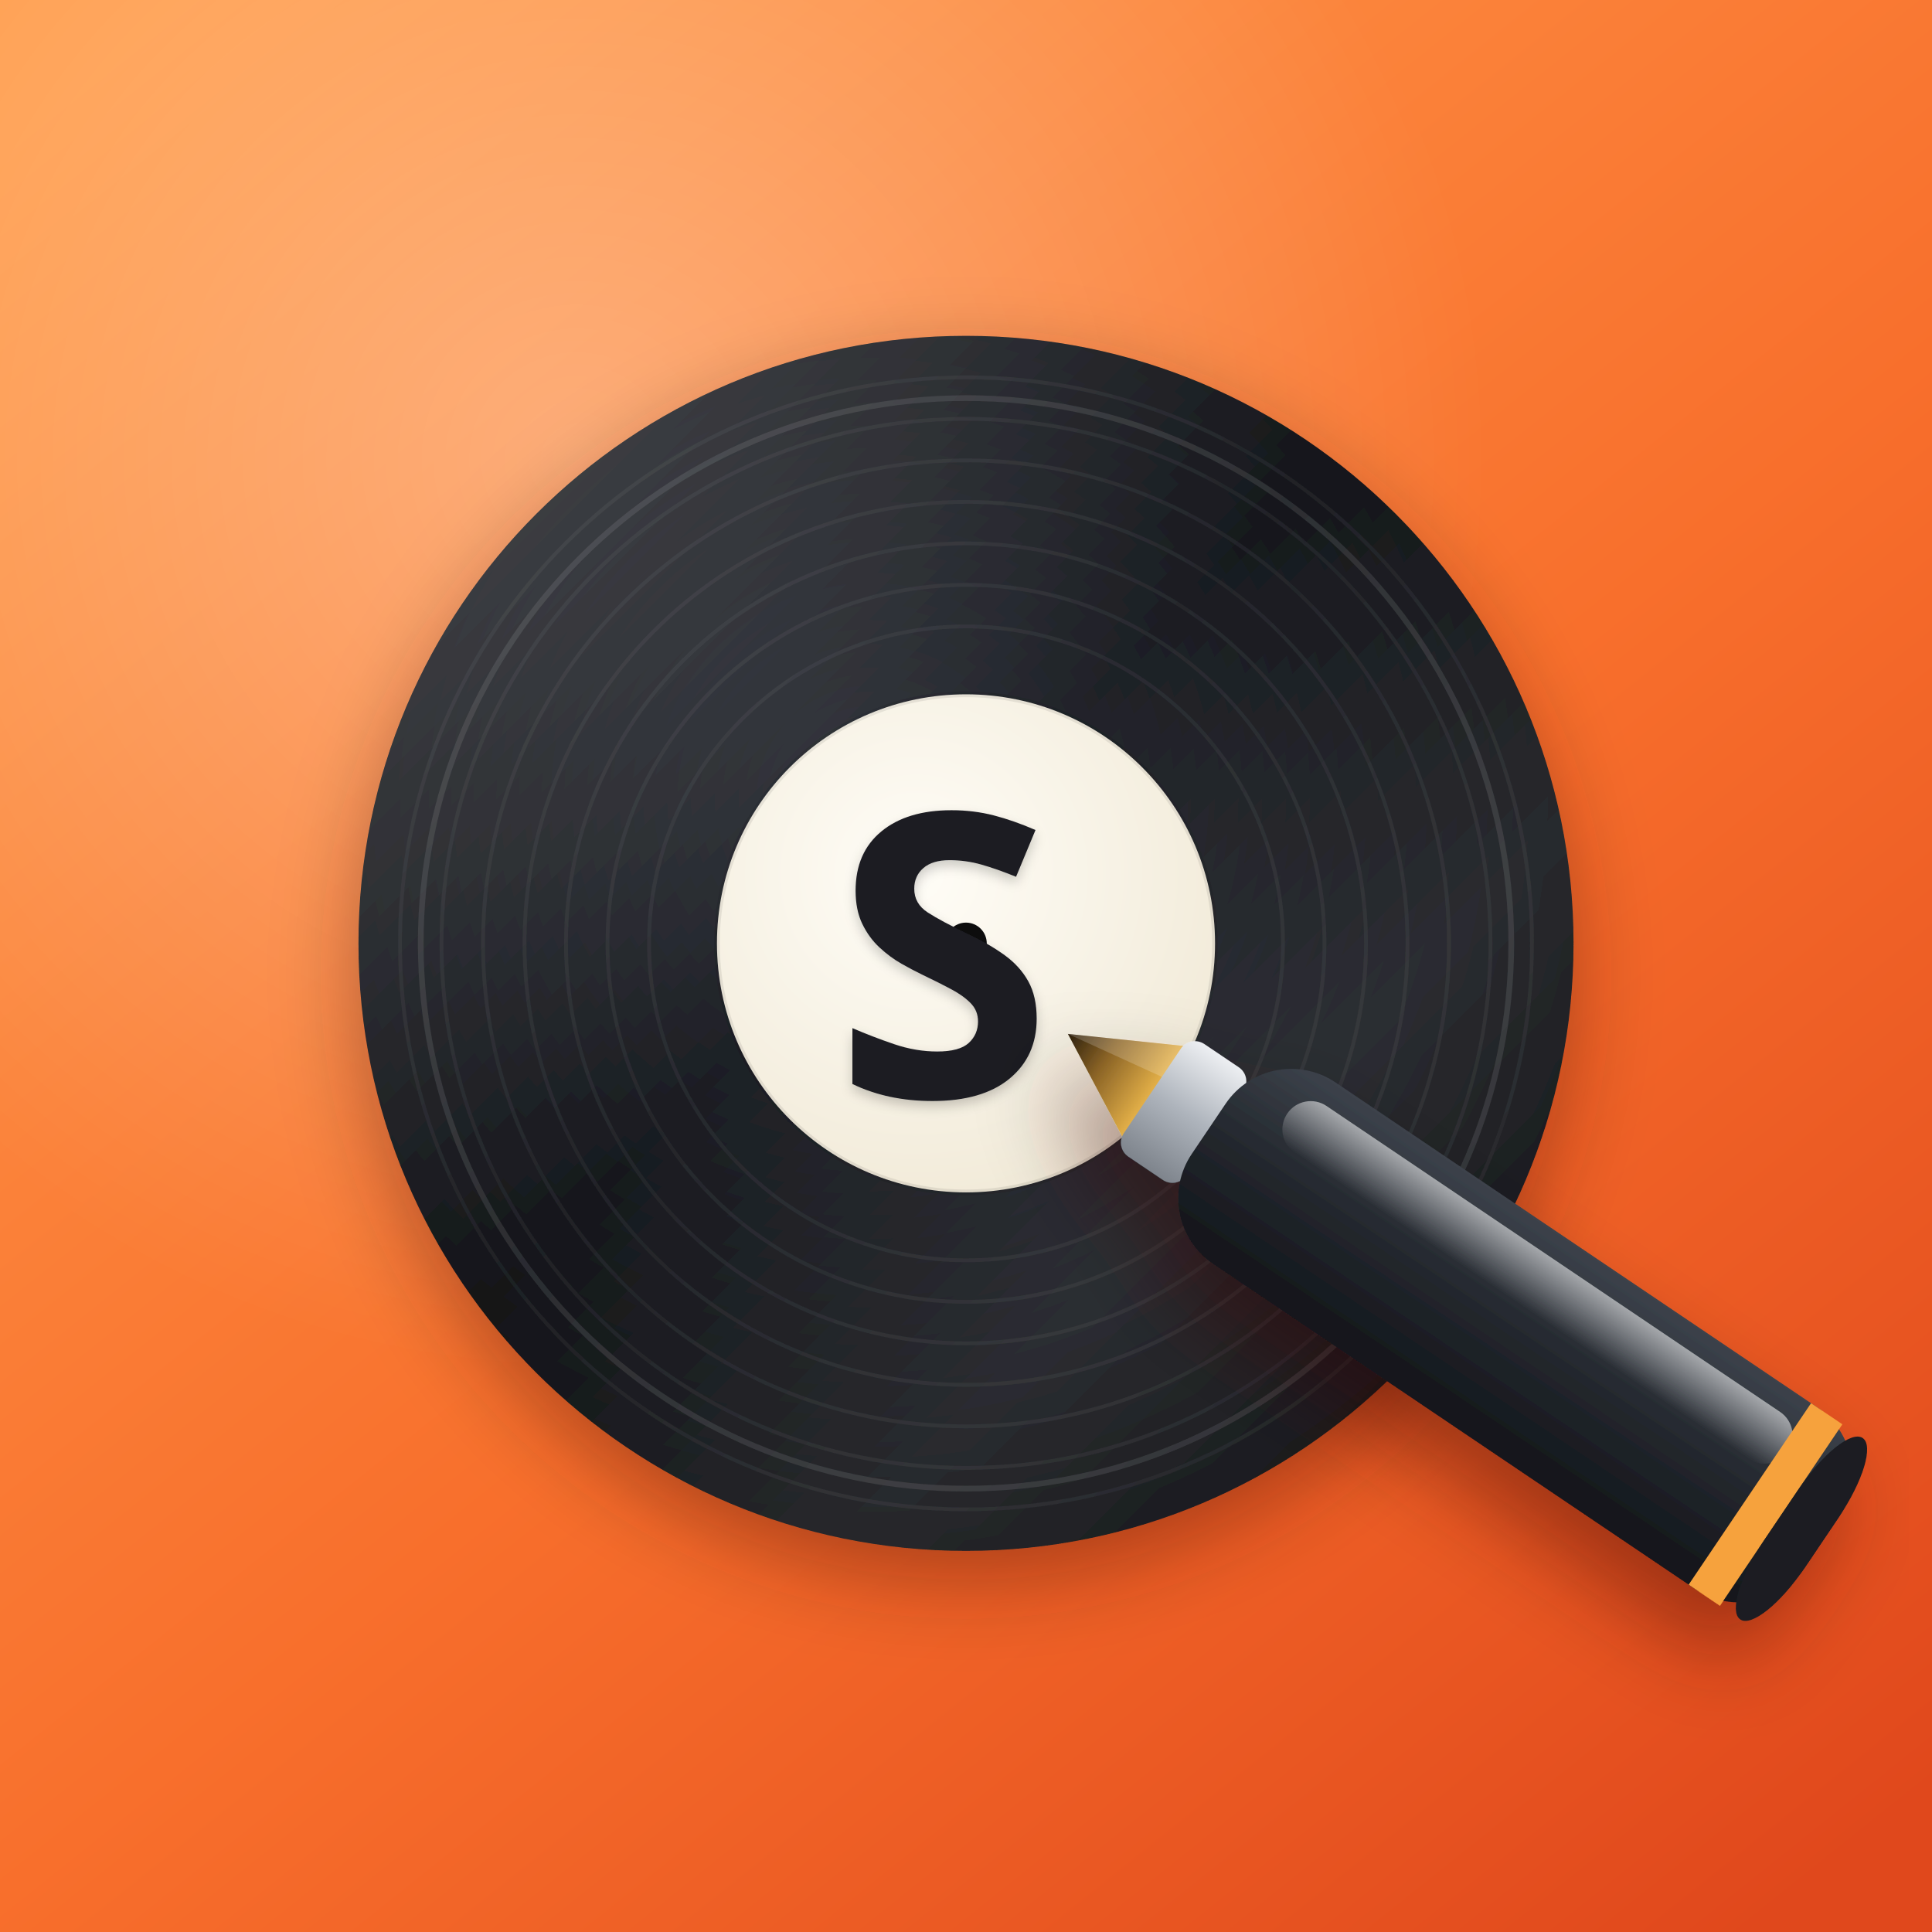
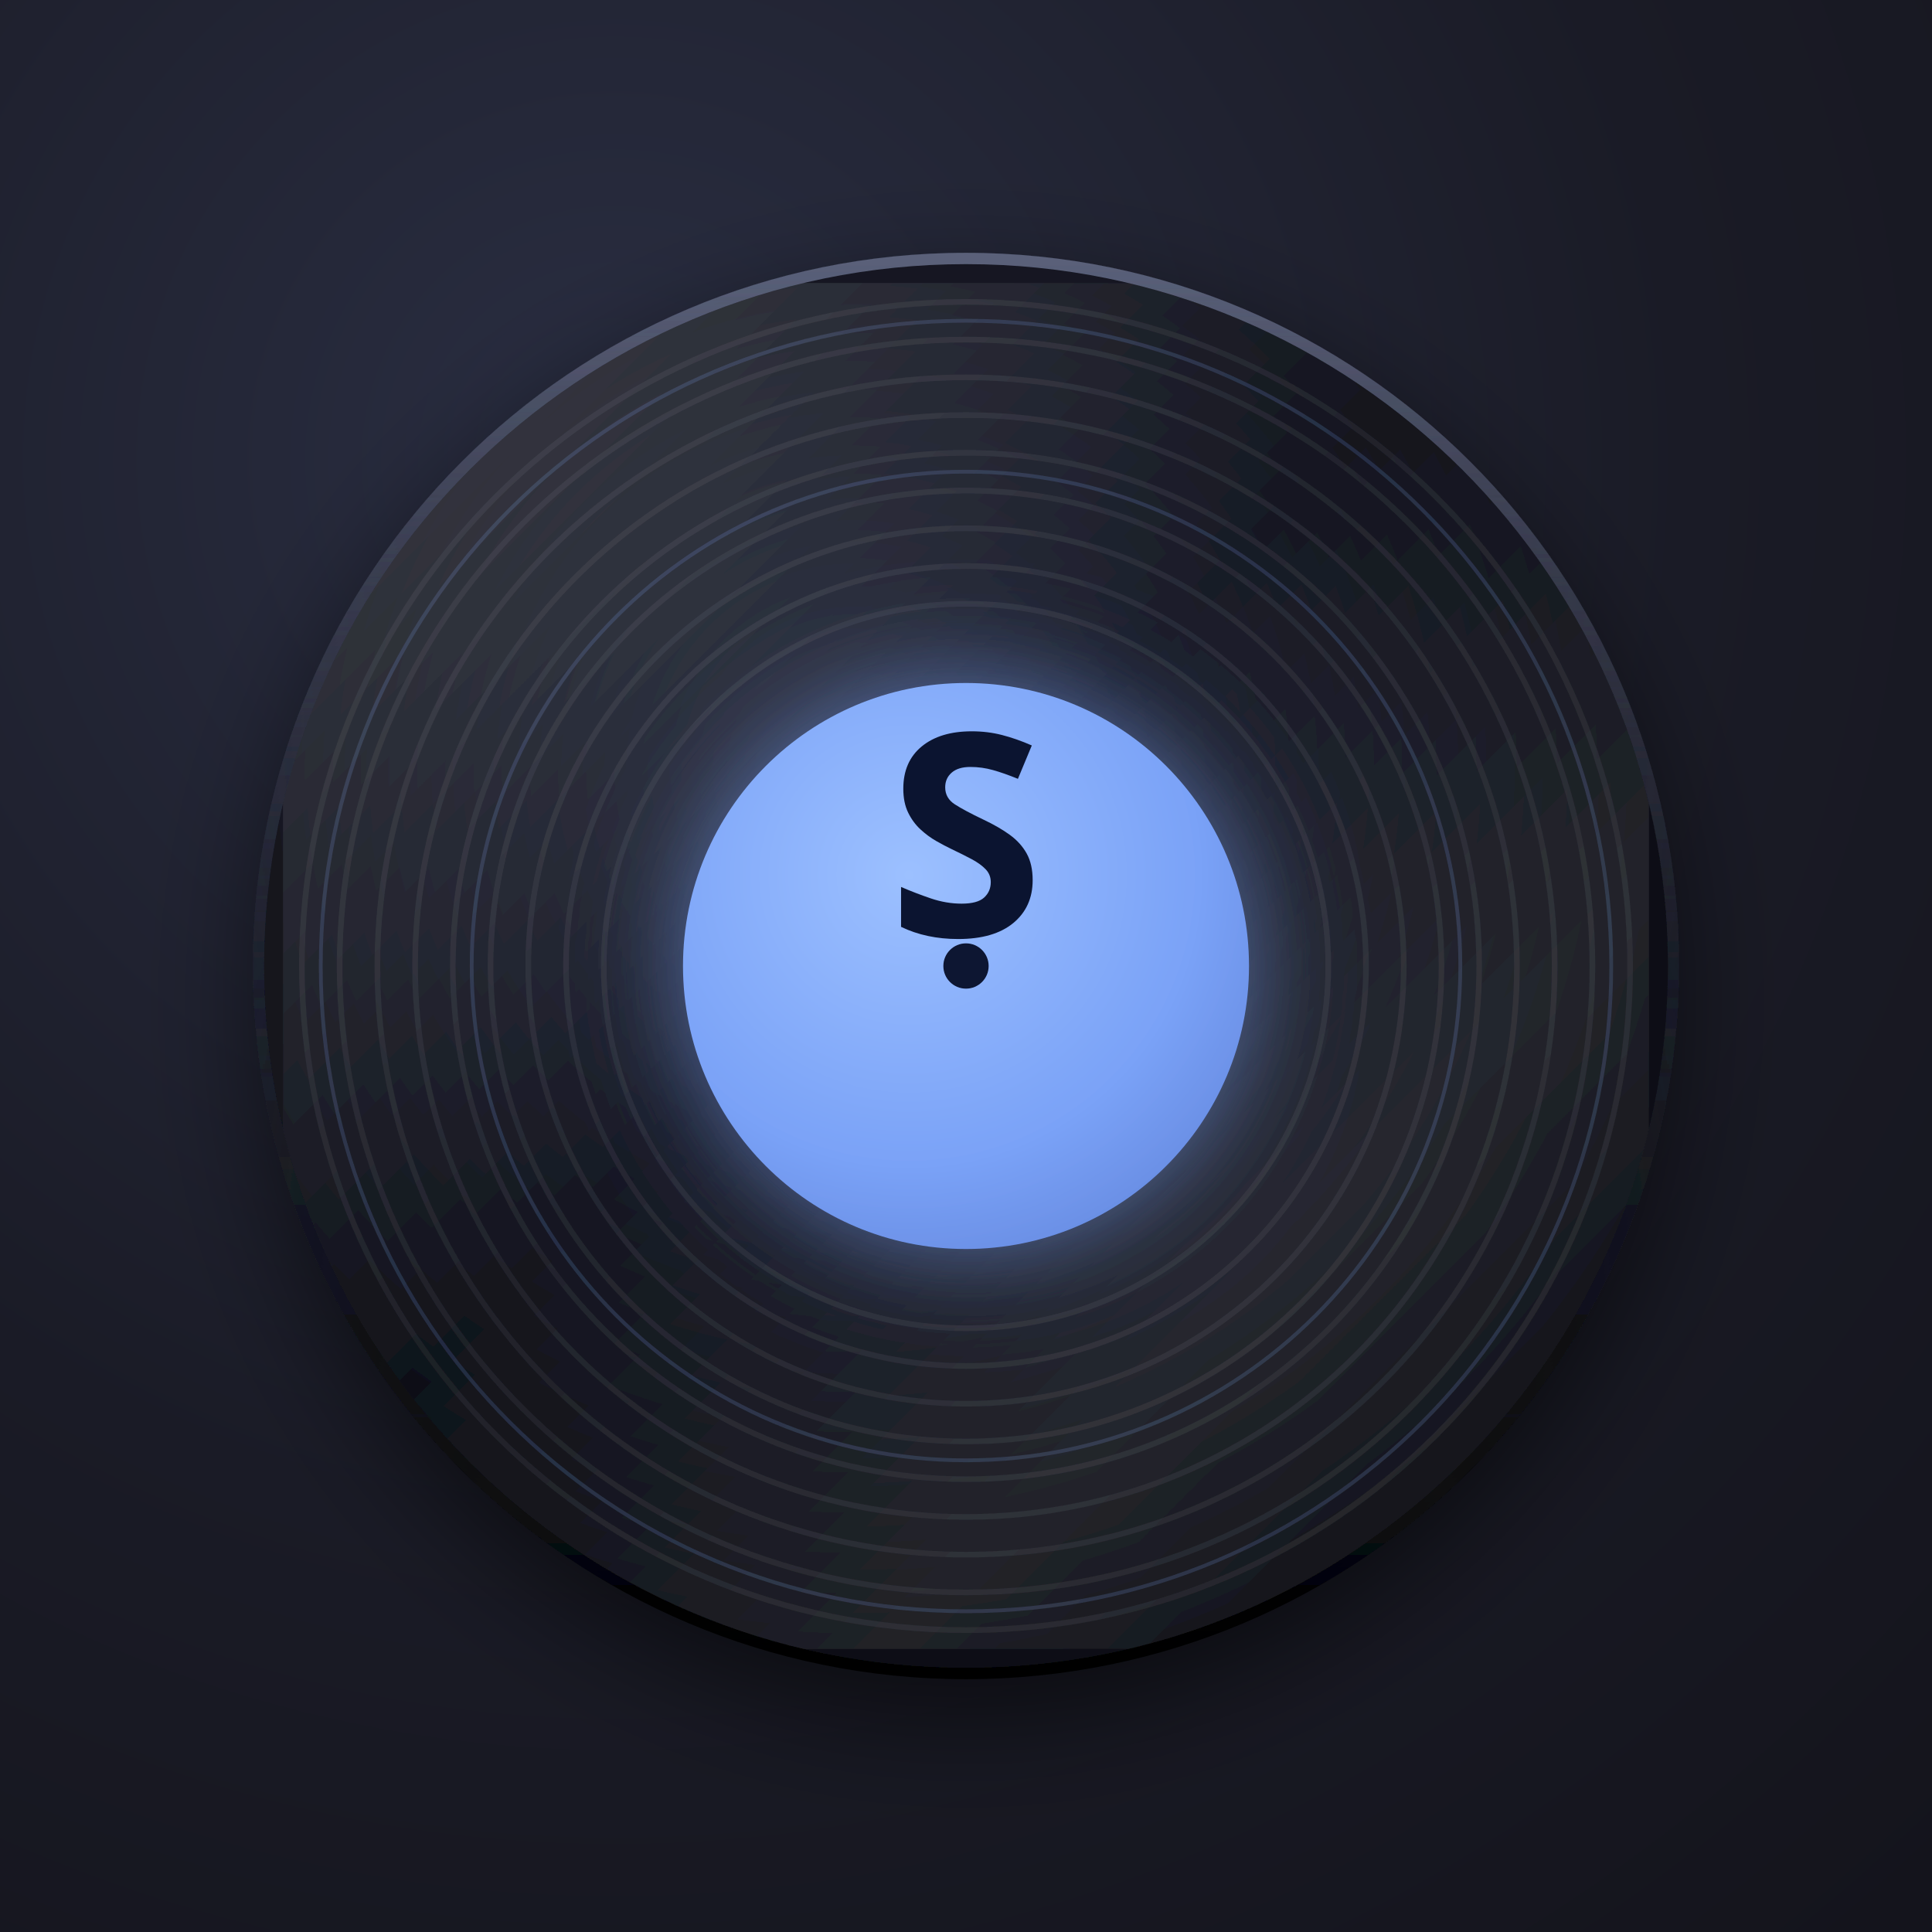
<svg xmlns="http://www.w3.org/2000/svg" width="1024" height="1024" viewBox="0 0 1024 1024">
  <defs>
-     <linearGradient id="bg" x1="0.1" y1="0" x2="0.9" y2="1">
-       <stop offset="0" stop-color="#FF9D4D" />
-       <stop offset="0.55" stop-color="#F86F2C" />
-       <stop offset="1" stop-color="#E0481C" />
+     <radialGradient id="bg" cx="0.32" cy="0.24" r="1.0">
+       <stop offset="0" stop-color="#2A2E42" />
+       <stop offset="0.55" stop-color="#1A1B26" />
+       <stop offset="1" stop-color="#14141C" />
+     </radialGradient>
+     <radialGradient id="disc" cx="0.42" cy="0.36" r="0.8">
+       <stop offset="0" stop-color="#262A3A" />
+       <stop offset="0.5" stop-color="#141620" />
+       <stop offset="1" stop-color="#07080C" />
+     </radialGradient>
+     <linearGradient id="rim" x1="0" y1="0" x2="0" y2="1">
+       <stop offset="0" stop-color="#5A6079" />
+       <stop offset="0.5" stop-color="#23263250" />
+       <stop offset="1" stop-color="#000000" />
    </linearGradient>
-     <radialGradient id="bgGlow" cx="0.3" cy="0.24" r="0.85">
-       <stop offset="0" stop-color="#FFFFFF" stop-opacity="0.30" />
-       <stop offset="0.55" stop-color="#FFFFFF" stop-opacity="0" />
-     </radialGradient>
-     <radialGradient id="disc" cx="0.42" cy="0.38" r="0.75">
-       <stop offset="0" stop-color="#2A2D34" />
-       <stop offset="0.5" stop-color="#17191E" />
-       <stop offset="1" stop-color="#0B0C0F" />
+     <radialGradient id="label" cx="0.4" cy="0.34" r="0.85">
+       <stop offset="0" stop-color="#9CC0FF" />
+       <stop offset="0.6" stop-color="#7AA2F7" />
+       <stop offset="1" stop-color="#5D7FD6" />
    </radialGradient>
    <linearGradient id="sheen" x1="0" y1="0" x2="1" y2="1">
-       <stop offset="0" stop-color="#FFFFFF" stop-opacity="0.22" />
+       <stop offset="0" stop-color="#FFFFFF" stop-opacity="0.16" />
      <stop offset="0.45" stop-color="#FFFFFF" stop-opacity="0" />
-       <stop offset="0.7" stop-color="#FFFFFF" stop-opacity="0.10" />
+       <stop offset="0.72" stop-color="#FFFFFF" stop-opacity="0.08" />
      <stop offset="1" stop-color="#FFFFFF" stop-opacity="0" />
    </linearGradient>
-     <radialGradient id="label" cx="0.4" cy="0.36" r="0.8">
-       <stop offset="0" stop-color="#FFFDF7" />
-       <stop offset="1" stop-color="#EFE7D3" />
-     </radialGradient>
-     <linearGradient id="barrel" x1="0" y1="0" x2="0" y2="1">
-       <stop offset="0" stop-color="#3C424B" />
-       <stop offset="0.5" stop-color="#23272D" />
-       <stop offset="1" stop-color="#12151A" />
-     </linearGradient>
-     <linearGradient id="gloss" x1="0" y1="0" x2="0" y2="1">
-       <stop offset="0" stop-color="#FFFFFF" stop-opacity="0.55" />
-       <stop offset="1" stop-color="#FFFFFF" stop-opacity="0" />
-     </linearGradient>
-     <linearGradient id="collar" x1="0" y1="0" x2="0" y2="1">
-       <stop offset="0" stop-color="#EDEFF2" />
-       <stop offset="0.5" stop-color="#AEB4BC" />
-       <stop offset="1" stop-color="#7E848C" />
-     </linearGradient>
-     <linearGradient id="nib" x1="0" y1="0" x2="1" y2="0">
-       <stop offset="0" stop-color="#2C1F0D" />
-       <stop offset="0.4" stop-color="#8A6326" />
-       <stop offset="1" stop-color="#F4BE4E" />
-     </linearGradient>
    <clipPath id="discClip">
-       <circle cx="512" cy="500" r="322" />
+       <circle cx="512" cy="512" r="372" />
    </clipPath>
-     <filter id="discShadow" x="-20%" y="-20%" width="140%" height="140%">
-       <feDropShadow dx="0" dy="16" stdDeviation="22" flood-color="#3A0E00" flood-opacity="0.35" />
+     <filter id="discShadow" x="-25%" y="-25%" width="150%" height="150%">
+       <feDropShadow dx="0" dy="20" stdDeviation="30" flood-color="#000000" flood-opacity="0.55" />
    </filter>
-     <filter id="penShadow" x="-40%" y="-40%" width="180%" height="180%">
-       <feDropShadow dx="-12" dy="22" stdDeviation="22" flood-color="#3A0E00" flood-opacity="0.40" />
-     </filter>
-     <filter id="inkSoft" x="-30%" y="-30%" width="160%" height="160%">
-       <feDropShadow dx="0" dy="3" stdDeviation="3" flood-color="#000000" flood-opacity="0.20" />
+     <filter id="labelGlow" x="-60%" y="-60%" width="220%" height="220%">
+       <feDropShadow dx="0" dy="0" stdDeviation="28" flood-color="#7AA2F7" flood-opacity="0.6" />
    </filter>
  </defs>
-   <rect x="0" y="0" width="1024" height="1024" fill="url(#bg)" />
-   <rect x="0" y="0" width="1024" height="1024" fill="url(#bgGlow)" />
+   <rect width="1024" height="1024" fill="url(#bg)" />
  <g filter="url(#discShadow)">
-     <circle cx="512" cy="500" r="322" fill="url(#disc)" />
+     <circle cx="512" cy="512" r="378" fill="url(#rim)" />
+     <circle cx="512" cy="512" r="372" fill="url(#disc)" />
    <g clip-path="url(#discClip)">
-       <g fill="none" stroke="#FFFFFF" stroke-opacity="0.05">
-         <circle cx="512" cy="500" r="300" stroke-width="2" />
-         <circle cx="512" cy="500" r="278" stroke-width="2" />
-         <circle cx="512" cy="500" r="256" stroke-width="2" />
-         <circle cx="512" cy="500" r="234" stroke-width="2" />
-         <circle cx="512" cy="500" r="212" stroke-width="2" />
-         <circle cx="512" cy="500" r="190" stroke-width="2" />
-         <circle cx="512" cy="500" r="168" stroke-width="2" />
+       <g fill="none" stroke="#FFFFFF" stroke-opacity="0.06">
+         <circle cx="512" cy="512" r="352" stroke-width="3" />
+         <circle cx="512" cy="512" r="332" stroke-width="3" />
+         <circle cx="512" cy="512" r="312" stroke-width="3" />
+         <circle cx="512" cy="512" r="292" stroke-width="3" />
+         <circle cx="512" cy="512" r="272" stroke-width="3" />
+         <circle cx="512" cy="512" r="252" stroke-width="3" />
+         <circle cx="512" cy="512" r="232" stroke-width="3" />
+         <circle cx="512" cy="512" r="212" stroke-width="3" />
+         <circle cx="512" cy="512" r="192" stroke-width="3" />
      </g>
-       <circle cx="512" cy="500" r="289" fill="none" stroke="#FFFFFF" stroke-opacity="0.10" stroke-width="3" />
-       <rect x="190" y="178" width="644" height="644" fill="url(#sheen)" />
+       <g fill="none" stroke="#7AA2F7" stroke-opacity="0.18">
+         <circle cx="512" cy="512" r="342" stroke-width="2" />
+         <circle cx="512" cy="512" r="262" stroke-width="2" />
+       </g>
+       <rect x="150" y="150" width="724" height="724" fill="url(#sheen)" />
    </g>
-     <circle cx="512" cy="500" r="132" fill="url(#label)" />
-     <circle cx="512" cy="500" r="132" fill="none" stroke="#000000" stroke-opacity="0.08" stroke-width="3" />
-     <circle cx="512" cy="500" r="11" fill="#0B0C0F" />
+     <circle cx="512" cy="512" r="150" fill="url(#label)" filter="url(#labelGlow)" />
+     <circle cx="512" cy="512" r="12" fill="#0B1430" />
  </g>
-   <g filter="url(#inkSoft)">
-     <text x="500" y="500" font-family="Marker Felt" font-weight="bold" font-size="210" fill="#1A1E24" text-anchor="middle" dominant-baseline="central">S</text>
-   </g>
-   <g filter="url(#penShadow)">
-     <g transform="translate(566 548) rotate(34)">
-       <path d="M0 0 L60 -32 L60 32 Z" fill="url(#nib)" />
-       <path d="M0 0 L60 -32 L60 -10 Z" fill="#FFFFFF" fill-opacity="0.18" />
-       <rect x="54" y="-36" width="40" height="72" rx="9" ry="9" fill="url(#collar)" />
-       <rect x="90" y="-58" width="392" height="116" rx="42" ry="42" fill="url(#barrel)" />
-       <rect x="120" y="-45" width="320" height="30" rx="15" ry="15" fill="url(#gloss)" />
-       <rect x="436" y="-58" width="20" height="116" fill="#F6A23C" />
-       <rect x="456" y="-58" width="26" height="116" rx="42" ry="42" fill="#1A1D22" />
-     </g>
-   </g>
+   <text x="512" y="438" font-family="Marker Felt" font-weight="bold" font-size="150" fill="#0B1430" text-anchor="middle" dominant-baseline="central">S</text>
</svg>
